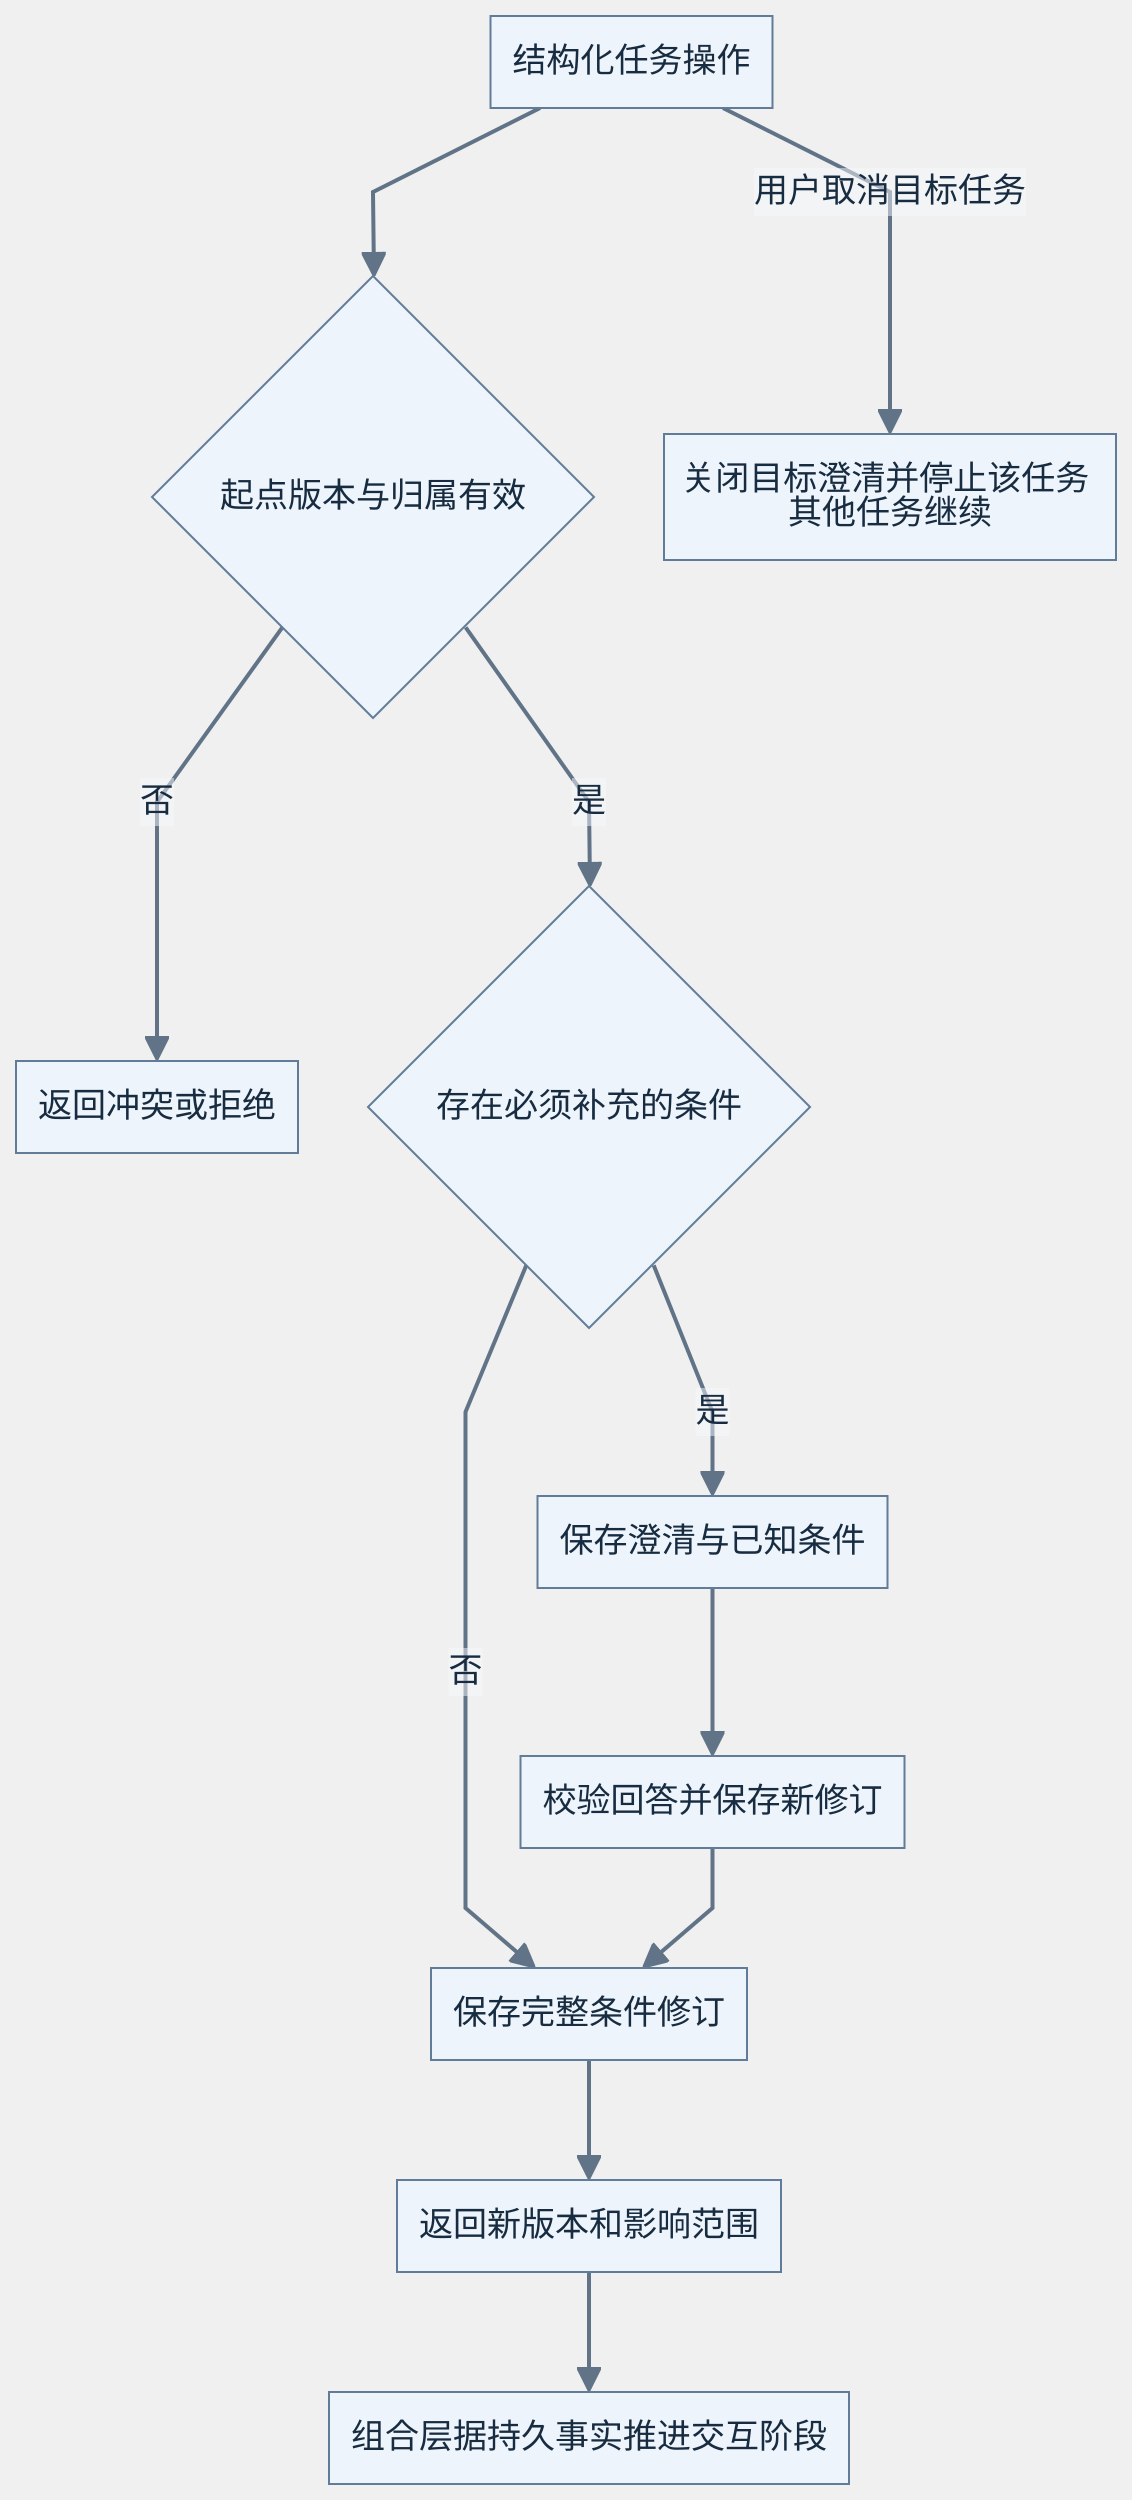
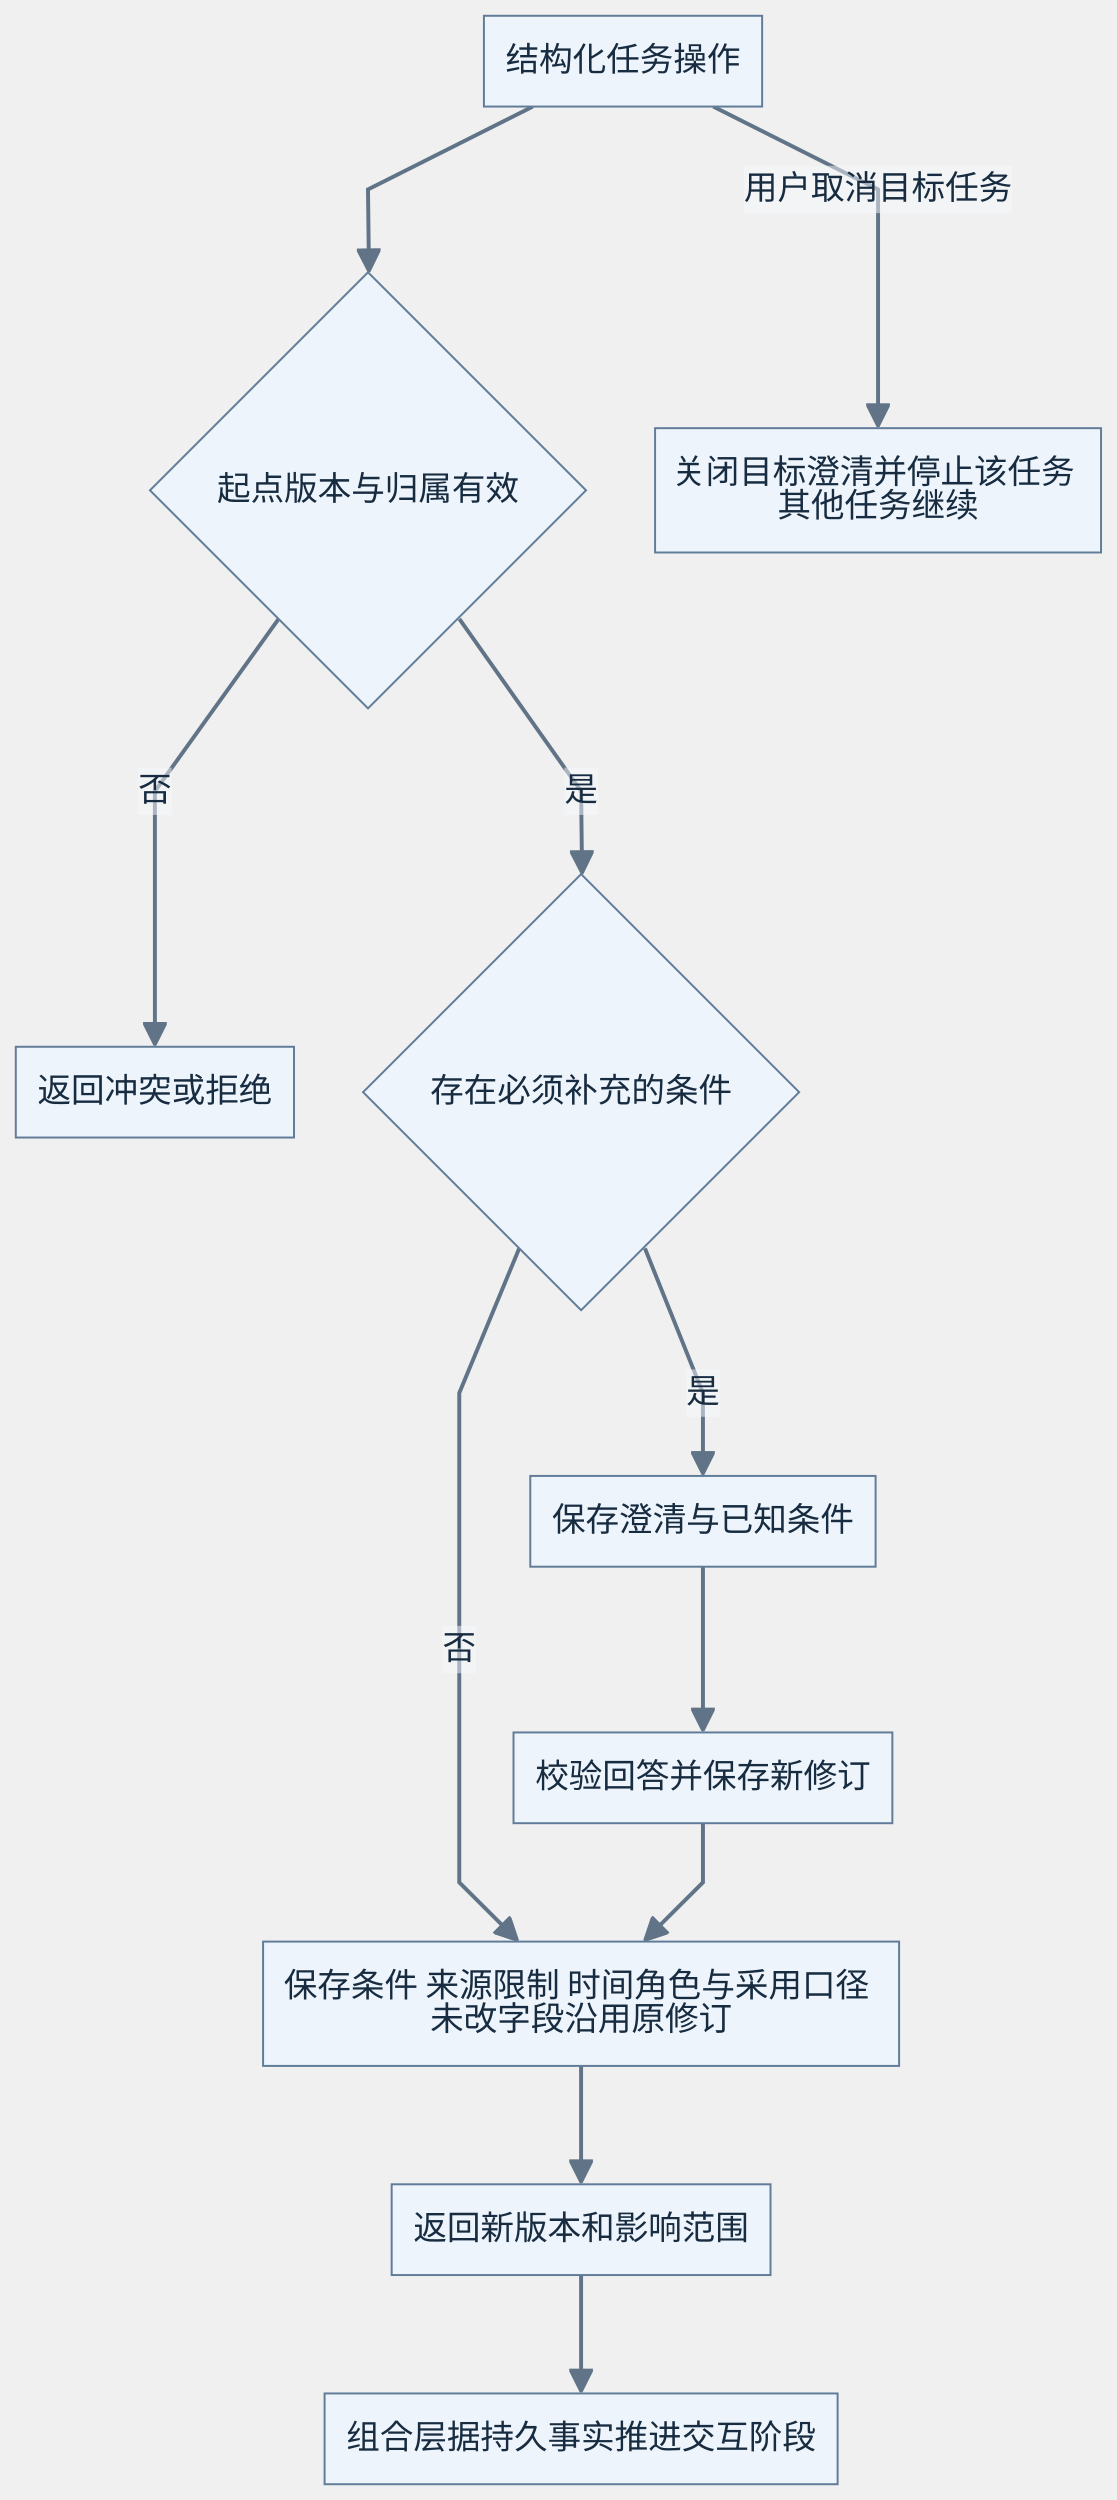
- <svg xmlns="http://www.w3.org/2000/svg" aria-roledescription="flowchart-v2" role="graphics-document document" viewBox="-8 -8 566 1250" height="1250" width="566" id="diagramF06">
+ <svg xmlns="http://www.w3.org/2000/svg" aria-roledescription="flowchart-v2" role="graphics-document document" viewBox="-8 -8 566 1267" height="1267" width="566" id="diagramF06">
  <style>#diagramF06{font-family:PingFang SC,Microsoft YaHei,Arial,sans-serif;font-size:17px;fill:#172c40;}#diagramF06 .error-icon{fill:#ffffff;}#diagramF06 .error-text{fill:#000000;stroke:#000000;}#diagramF06 .edge-thickness-normal{stroke-width:2px;}#diagramF06 .edge-thickness-thick{stroke-width:3.5px;}#diagramF06 .edge-pattern-solid{stroke-dasharray:0;}#diagramF06 .edge-pattern-dashed{stroke-dasharray:3;}#diagramF06 .edge-pattern-dotted{stroke-dasharray:2;}#diagramF06 .marker{fill:#617387;stroke:#617387;}#diagramF06 .marker.cross{stroke:#617387;}#diagramF06 svg{font-family:PingFang SC,Microsoft YaHei,Arial,sans-serif;font-size:17px;}#diagramF06 .label{font-family:PingFang SC,Microsoft YaHei,Arial,sans-serif;color:#172c40;}#diagramF06 .cluster-label text{fill:#000000;}#diagramF06 .cluster-label span,#diagramF06 p{color:#000000;}#diagramF06 .label text,#diagramF06 span,#diagramF06 p{fill:#172c40;color:#172c40;}#diagramF06 .node rect,#diagramF06 .node circle,#diagramF06 .node ellipse,#diagramF06 .node polygon,#diagramF06 .node path{fill:#eef4fb;stroke:#607c99;stroke-width:1px;}#diagramF06 .flowchart-label text{text-anchor:middle;}#diagramF06 .node .katex path{fill:#000;stroke:#000;stroke-width:1px;}#diagramF06 .node .label{text-align:center;}#diagramF06 .node.clickable{cursor:pointer;}#diagramF06 .arrowheadPath{fill:#0b0b0b;}#diagramF06 .edgePath .path{stroke:#617387;stroke-width:2.0px;}#diagramF06 .flowchart-link{stroke:#617387;fill:none;}#diagramF06 .edgeLabel{background-color:#f5f8fb;text-align:center;}#diagramF06 .edgeLabel rect{opacity:0.5;background-color:#f5f8fb;fill:#f5f8fb;}#diagramF06 .labelBkg{background-color:rgba(245, 248, 251, 0.5);}#diagramF06 .cluster rect{fill:#f7f9fc;stroke:#bccbd9;stroke-width:1px;}#diagramF06 .cluster text{fill:#000000;}#diagramF06 .cluster span,#diagramF06 p{color:#000000;}#diagramF06 div.mermaidTooltip{position:absolute;text-align:center;max-width:200px;padding:2px;font-family:PingFang SC,Microsoft YaHei,Arial,sans-serif;font-size:12px;background:#ffffff;border:1px solid hsl(0, 0%, 90%);border-radius:2px;pointer-events:none;z-index:100;}#diagramF06 .flowchartTitleText{text-anchor:middle;font-size:18px;fill:#172c40;}#diagramF06 :root{--mermaid-font-family:PingFang SC,Microsoft YaHei,Arial,sans-serif;}</style>
  <g>
    <marker orient="auto" markerHeight="12" markerWidth="12" markerUnits="userSpaceOnUse" refY="5" refX="6" viewBox="0 0 10 10" class="marker flowchart" id="diagramF06_flowchart-pointEnd">
      <path style="stroke-width: 1; stroke-dasharray: 1, 0;" class="arrowMarkerPath" d="M 0 0 L 10 5 L 0 10 z" />
    </marker>
    <marker orient="auto" markerHeight="12" markerWidth="12" markerUnits="userSpaceOnUse" refY="5" refX="4.5" viewBox="0 0 10 10" class="marker flowchart" id="diagramF06_flowchart-pointStart">
      <path style="stroke-width: 1; stroke-dasharray: 1, 0;" class="arrowMarkerPath" d="M 0 5 L 10 10 L 10 0 z" />
    </marker>
    <marker orient="auto" markerHeight="11" markerWidth="11" markerUnits="userSpaceOnUse" refY="5" refX="11" viewBox="0 0 10 10" class="marker flowchart" id="diagramF06_flowchart-circleEnd">
      <circle style="stroke-width: 1; stroke-dasharray: 1, 0;" class="arrowMarkerPath" r="5" cy="5" cx="5" />
    </marker>
    <marker orient="auto" markerHeight="11" markerWidth="11" markerUnits="userSpaceOnUse" refY="5" refX="-1" viewBox="0 0 10 10" class="marker flowchart" id="diagramF06_flowchart-circleStart">
      <circle style="stroke-width: 1; stroke-dasharray: 1, 0;" class="arrowMarkerPath" r="5" cy="5" cx="5" />
    </marker>
    <marker orient="auto" markerHeight="11" markerWidth="11" markerUnits="userSpaceOnUse" refY="5.2" refX="12" viewBox="0 0 11 11" class="marker cross flowchart" id="diagramF06_flowchart-crossEnd">
      <path style="stroke-width: 2; stroke-dasharray: 1, 0;" class="arrowMarkerPath" d="M 1,1 l 9,9 M 10,1 l -9,9" />
    </marker>
    <marker orient="auto" markerHeight="11" markerWidth="11" markerUnits="userSpaceOnUse" refY="5.2" refX="-1" viewBox="0 0 11 11" class="marker cross flowchart" id="diagramF06_flowchart-crossStart">
      <path style="stroke-width: 2; stroke-dasharray: 1, 0;" class="arrowMarkerPath" d="M 1,1 l 9,9 M 10,1 l -9,9" />
    </marker>
    <g class="root">
      <g class="clusters" />
      <g class="edgePaths">
        <path marker-end="url(#diagramF06_flowchart-pointEnd)" style="fill:none;" class="edge-thickness-normal edge-pattern-solid flowchart-link LS-A LE-B" id="L-A-B-0" d="M262.015,46L178.5,88L178.938,125.2" />
        <path marker-end="url(#diagramF06_flowchart-pointEnd)" style="fill:none;" class="edge-thickness-normal edge-pattern-solid flowchart-link LS-A LE-XCancel" id="L-A-XCancel-0" d="M353.485,46L437,88L437,203.7" />
        <path marker-end="url(#diagramF06_flowchart-pointEnd)" style="fill:none;" class="edge-thickness-normal edge-pattern-solid flowchart-link LS-B LE-X" id="L-B-X-0" d="M133.188,305.688L70.5,393L70.5,517.2" />
        <path marker-end="url(#diagramF06_flowchart-pointEnd)" style="fill:none;" class="edge-thickness-normal edge-pattern-solid flowchart-link LS-B LE-C" id="L-B-C-0" d="M224.812,305.688L286.5,393L286.938,430.2" />
        <path marker-end="url(#diagramF06_flowchart-pointEnd)" style="fill:none;" class="edge-thickness-normal edge-pattern-solid flowchart-link LS-C LE-D" id="L-C-D-0" d="M318.848,624.652L348.25,698L348.25,734.7" />
        <path marker-end="url(#diagramF06_flowchart-pointEnd)" style="fill:none;" class="edge-thickness-normal edge-pattern-solid flowchart-link LS-D LE-E" id="L-D-E-0" d="M348.25,786L348.25,828L348.25,864.7" />
-         <path marker-end="url(#diagramF06_flowchart-pointEnd)" style="fill:none;" class="edge-thickness-normal edge-pattern-solid flowchart-link LS-C LE-F" id="L-C-F-0" d="M255.152,624.652L224.75,698L224.75,763L224.75,828L224.75,893L224.75,946L255.681,972.548" />
-         <path marker-end="url(#diagramF06_flowchart-pointEnd)" style="fill:none;" class="edge-thickness-normal edge-pattern-solid flowchart-link LS-E LE-F" id="L-E-F-0" d="M348.25,916L348.25,946L317.319,972.548" />
-         <path marker-end="url(#diagramF06_flowchart-pointEnd)" style="fill:none;" class="edge-thickness-normal edge-pattern-solid flowchart-link LS-F LE-G" id="L-F-G-0" d="M286.5,1022L286.5,1052L286.5,1076.7" />
-         <path marker-end="url(#diagramF06_flowchart-pointEnd)" style="fill:none;" class="edge-thickness-normal edge-pattern-solid flowchart-link LS-G LE-H" id="L-G-H-0" d="M286.5,1128L286.5,1158L286.5,1182.7" />
+         <path marker-end="url(#diagramF06_flowchart-pointEnd)" style="fill:none;" class="edge-thickness-normal edge-pattern-solid flowchart-link LS-C LE-F" id="L-C-F-0" d="M255.152,624.652L224.75,698L224.75,763L224.75,828L224.75,893L224.75,946L251.117,972.26" />
+         <path marker-end="url(#diagramF06_flowchart-pointEnd)" style="fill:none;" class="edge-thickness-normal edge-pattern-solid flowchart-link LS-E LE-F" id="L-E-F-0" d="M348.25,916L348.25,946L321.883,972.26" />
+         <path marker-end="url(#diagramF06_flowchart-pointEnd)" style="fill:none;" class="edge-thickness-normal edge-pattern-solid flowchart-link LS-F LE-G" id="L-F-G-0" d="M286.5,1039L286.5,1069L286.5,1093.7" />
+         <path marker-end="url(#diagramF06_flowchart-pointEnd)" style="fill:none;" class="edge-thickness-normal edge-pattern-solid flowchart-link LS-G LE-H" id="L-G-H-0" d="M286.5,1145L286.5,1175L286.5,1199.7" />
      </g>
      <g class="edgeLabels">
        <g class="edgeLabel">
          <g transform="translate(0, 0)" class="label">
            <rect height="0" width="0" ry="0" rx="0" />
            <text style="">
              <tspan class="row" x="0" dy="1em" xml:space="preserve" />
            </text>
          </g>
        </g>
        <g transform="translate(437, 88)" class="edgeLabel">
          <g transform="translate(-68, -12)" class="label">
            <rect height="24" width="136" ry="0" rx="0" />
            <text style="">
              <tspan class="row" x="0" dy="1em" xml:space="preserve">用户取消目标任务</tspan>
            </text>
          </g>
        </g>
        <g transform="translate(70.5, 393)" class="edgeLabel">
          <g transform="translate(-8.5, -12)" class="label">
            <rect height="24" width="17" ry="0" rx="0" />
            <text style="">
              <tspan class="row" x="0" dy="1em" xml:space="preserve">否</tspan>
            </text>
          </g>
        </g>
        <g transform="translate(286.5, 393)" class="edgeLabel">
          <g transform="translate(-8.5, -12)" class="label">
            <rect height="24" width="17" ry="0" rx="0" />
            <text style="">
              <tspan class="row" x="0" dy="1em" xml:space="preserve">是</tspan>
            </text>
          </g>
        </g>
        <g transform="translate(348.25, 698)" class="edgeLabel">
          <g transform="translate(-8.5, -12)" class="label">
            <rect height="24" width="17" ry="0" rx="0" />
            <text style="">
              <tspan class="row" x="0" dy="1em" xml:space="preserve">是</tspan>
            </text>
          </g>
        </g>
        <g class="edgeLabel">
          <g transform="translate(0, 0)" class="label">
            <rect height="0" width="0" ry="0" rx="0" />
            <text style="">
              <tspan class="row" x="0" dy="1em" xml:space="preserve" />
            </text>
          </g>
        </g>
        <g transform="translate(224.75, 828)" class="edgeLabel">
          <g transform="translate(-8.5, -12)" class="label">
            <rect height="24" width="17" ry="0" rx="0" />
            <text style="">
              <tspan class="row" x="0" dy="1em" xml:space="preserve">否</tspan>
            </text>
          </g>
        </g>
        <g class="edgeLabel">
          <g transform="translate(0, 0)" class="label">
            <rect height="0" width="0" ry="0" rx="0" />
            <text style="">
              <tspan class="row" x="0" dy="1em" xml:space="preserve" />
            </text>
          </g>
        </g>
        <g class="edgeLabel">
          <g transform="translate(0, 0)" class="label">
            <rect height="0" width="0" ry="0" rx="0" />
            <text style="">
              <tspan class="row" x="0" dy="1em" xml:space="preserve" />
            </text>
          </g>
        </g>
        <g class="edgeLabel">
          <g transform="translate(0, 0)" class="label">
            <rect height="0" width="0" ry="0" rx="0" />
            <text style="">
              <tspan class="row" x="0" dy="1em" xml:space="preserve" />
            </text>
          </g>
        </g>
      </g>
      <g class="nodes">
-         <g transform="translate(307.75, 23)" data-id="A" data-node="true" id="flowchart-A-286" class="node default default flowchart-label">
+         <g transform="translate(307.75, 23)" data-id="A" data-node="true" id="flowchart-A-293" class="node default default flowchart-label">
          <rect height="46" width="141" y="-23" x="-70.5" ry="0" rx="0" style="" class="basic label-container" />
          <g transform="translate(0, -12)" style="" class="label">
            <rect />
            <text style="">
              <tspan class="row" x="0" dy="1em" xml:space="preserve">结构化任务操作</tspan>
            </text>
          </g>
        </g>
-         <g transform="translate(178.5, 240.5)" data-id="B" data-node="true" id="flowchart-B-287" class="node default default flowchart-label">
+         <g transform="translate(178.5, 240.5)" data-id="B" data-node="true" id="flowchart-B-294" class="node default default flowchart-label">
          <polygon style="" transform="translate(-110.5,110.5)" class="label-container" points="110.5,0 221,-110.5 110.5,-221 0,-110.5" />
          <g transform="translate(0, -12)" style="" class="label">
            <rect />
            <text style="">
              <tspan class="row" x="0" dy="1em" xml:space="preserve">起点版本与归属有效</tspan>
            </text>
          </g>
        </g>
-         <g transform="translate(437, 240.5)" data-id="XCancel" data-node="true" id="flowchart-XCancel-289" class="node default default flowchart-label">
+         <g transform="translate(437, 240.5)" data-id="XCancel" data-node="true" id="flowchart-XCancel-296" class="node default default flowchart-label">
          <rect height="63" width="226" y="-31.5" x="-113" ry="0" rx="0" style="" class="basic label-container" />
          <g transform="translate(0, -20.5)" style="" class="label">
            <rect />
            <text style="">
              <tspan class="row" x="0" dy="1em" xml:space="preserve">关闭目标澄清并停止该任务</tspan>
              <tspan class="row" x="0" dy="1em" xml:space="preserve">其他任务继续</tspan>
            </text>
          </g>
        </g>
-         <g transform="translate(70.5, 545.5)" data-id="X" data-node="true" id="flowchart-X-291" class="node default default flowchart-label">
+         <g transform="translate(70.5, 545.5)" data-id="X" data-node="true" id="flowchart-X-298" class="node default default flowchart-label">
          <rect height="46" width="141" y="-23" x="-70.5" ry="0" rx="0" style="" class="basic label-container" />
          <g transform="translate(0, -12)" style="" class="label">
            <rect />
            <text style="">
              <tspan class="row" x="0" dy="1em" xml:space="preserve">返回冲突或拒绝</tspan>
            </text>
          </g>
        </g>
-         <g transform="translate(286.5, 545.5)" data-id="C" data-node="true" id="flowchart-C-293" class="node default default flowchart-label">
+         <g transform="translate(286.5, 545.5)" data-id="C" data-node="true" id="flowchart-C-300" class="node default default flowchart-label">
          <polygon style="" transform="translate(-110.5,110.5)" class="label-container" points="110.5,0 221,-110.5 110.5,-221 0,-110.5" />
          <g transform="translate(0, -12)" style="" class="label">
            <rect />
            <text style="">
              <tspan class="row" x="0" dy="1em" xml:space="preserve">存在必须补充的条件</tspan>
            </text>
          </g>
        </g>
-         <g transform="translate(348.25, 763)" data-id="D" data-node="true" id="flowchart-D-295" class="node default default flowchart-label">
+         <g transform="translate(348.25, 763)" data-id="D" data-node="true" id="flowchart-D-302" class="node default default flowchart-label">
          <rect height="46" width="175" y="-23" x="-87.5" ry="0" rx="0" style="" class="basic label-container" />
          <g transform="translate(0, -12)" style="" class="label">
            <rect />
            <text style="">
              <tspan class="row" x="0" dy="1em" xml:space="preserve">保存澄清与已知条件</tspan>
            </text>
          </g>
        </g>
-         <g transform="translate(348.25, 893)" data-id="E" data-node="true" id="flowchart-E-297" class="node default default flowchart-label">
+         <g transform="translate(348.25, 893)" data-id="E" data-node="true" id="flowchart-E-304" class="node default default flowchart-label">
          <rect height="46" width="192" y="-23" x="-96" ry="0" rx="0" style="" class="basic label-container" />
          <g transform="translate(0, -12)" style="" class="label">
            <rect />
            <text style="">
              <tspan class="row" x="0" dy="1em" xml:space="preserve">校验回答并保存新修订</tspan>
            </text>
          </g>
        </g>
-         <g transform="translate(286.5, 999)" data-id="F" data-node="true" id="flowchart-F-299" class="node default default flowchart-label">
-           <rect height="46" width="158" y="-23" x="-79" ry="0" rx="0" style="" class="basic label-container" />
-           <g transform="translate(0, -12)" style="" class="label">
-             <rect />
-             <text style="">
-               <tspan class="row" x="0" dy="1em" xml:space="preserve">保存完整条件修订</tspan>
-             </text>
-           </g>
-         </g>
-         <g transform="translate(286.5, 1105)" data-id="G" data-node="true" id="flowchart-G-303" class="node default default flowchart-label">
+         <g transform="translate(286.5, 1007.5)" data-id="F" data-node="true" id="flowchart-F-306" class="node default default flowchart-label">
+           <rect height="63" width="322.328" y="-31.5" x="-161.164" ry="0" rx="0" style="" class="basic label-container" />
+           <g transform="translate(0, -20.5)" style="" class="label">
+             <rect />
+             <text style="">
+               <tspan class="row" x="0" dy="1em" xml:space="preserve">保存条件 来源限制 时间角色与采用口径</tspan>
+               <tspan class="row" x="0" dy="1em" xml:space="preserve">未改字段沿用原修订</tspan>
+             </text>
+           </g>
+         </g>
+         <g transform="translate(286.5, 1122)" data-id="G" data-node="true" id="flowchart-G-310" class="node default default flowchart-label">
          <rect height="46" width="192" y="-23" x="-96" ry="0" rx="0" style="" class="basic label-container" />
          <g transform="translate(0, -12)" style="" class="label">
            <rect />
            <text style="">
              <tspan class="row" x="0" dy="1em" xml:space="preserve">返回新版本和影响范围</tspan>
            </text>
          </g>
        </g>
-         <g transform="translate(286.5, 1211)" data-id="H" data-node="true" id="flowchart-H-305" class="node default default flowchart-label">
+         <g transform="translate(286.5, 1228)" data-id="H" data-node="true" id="flowchart-H-312" class="node default default flowchart-label">
          <rect height="46" width="260" y="-23" x="-130" ry="0" rx="0" style="" class="basic label-container" />
          <g transform="translate(0, -12)" style="" class="label">
            <rect />
            <text style="">
              <tspan class="row" x="0" dy="1em" xml:space="preserve">组合层据持久事实推进交互阶段</tspan>
            </text>
          </g>
        </g>
      </g>
    </g>
  </g>
</svg>
